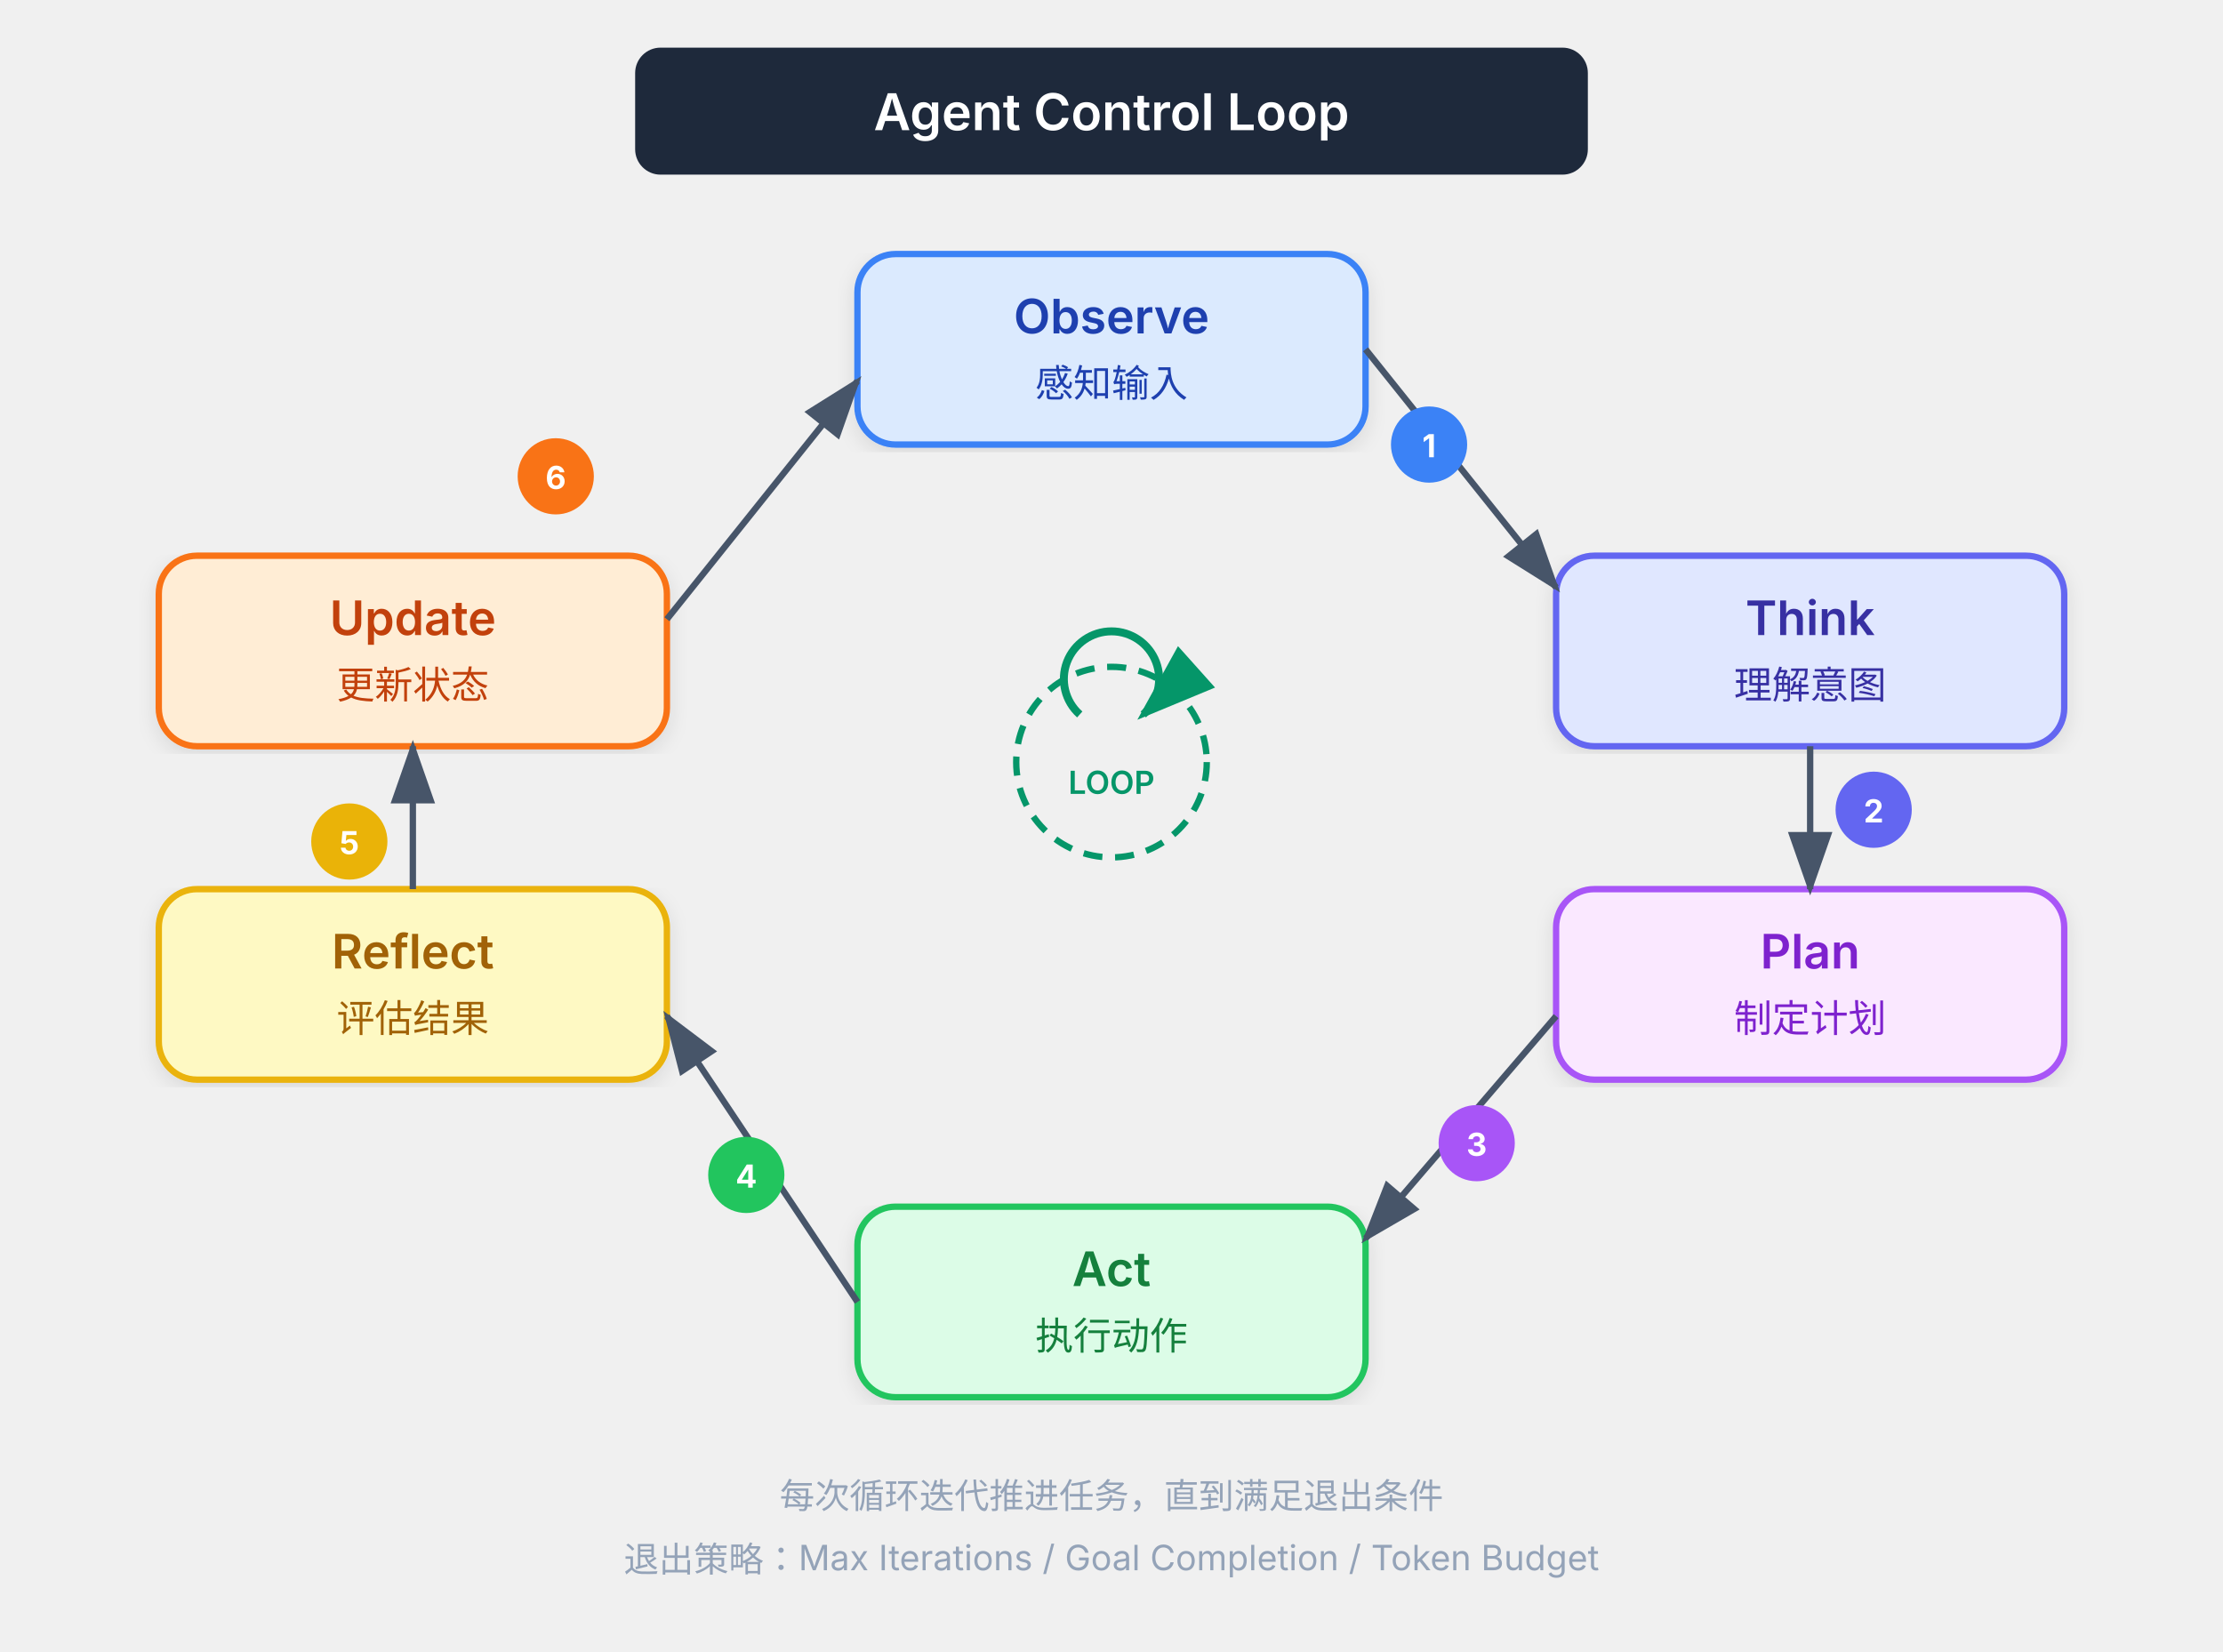
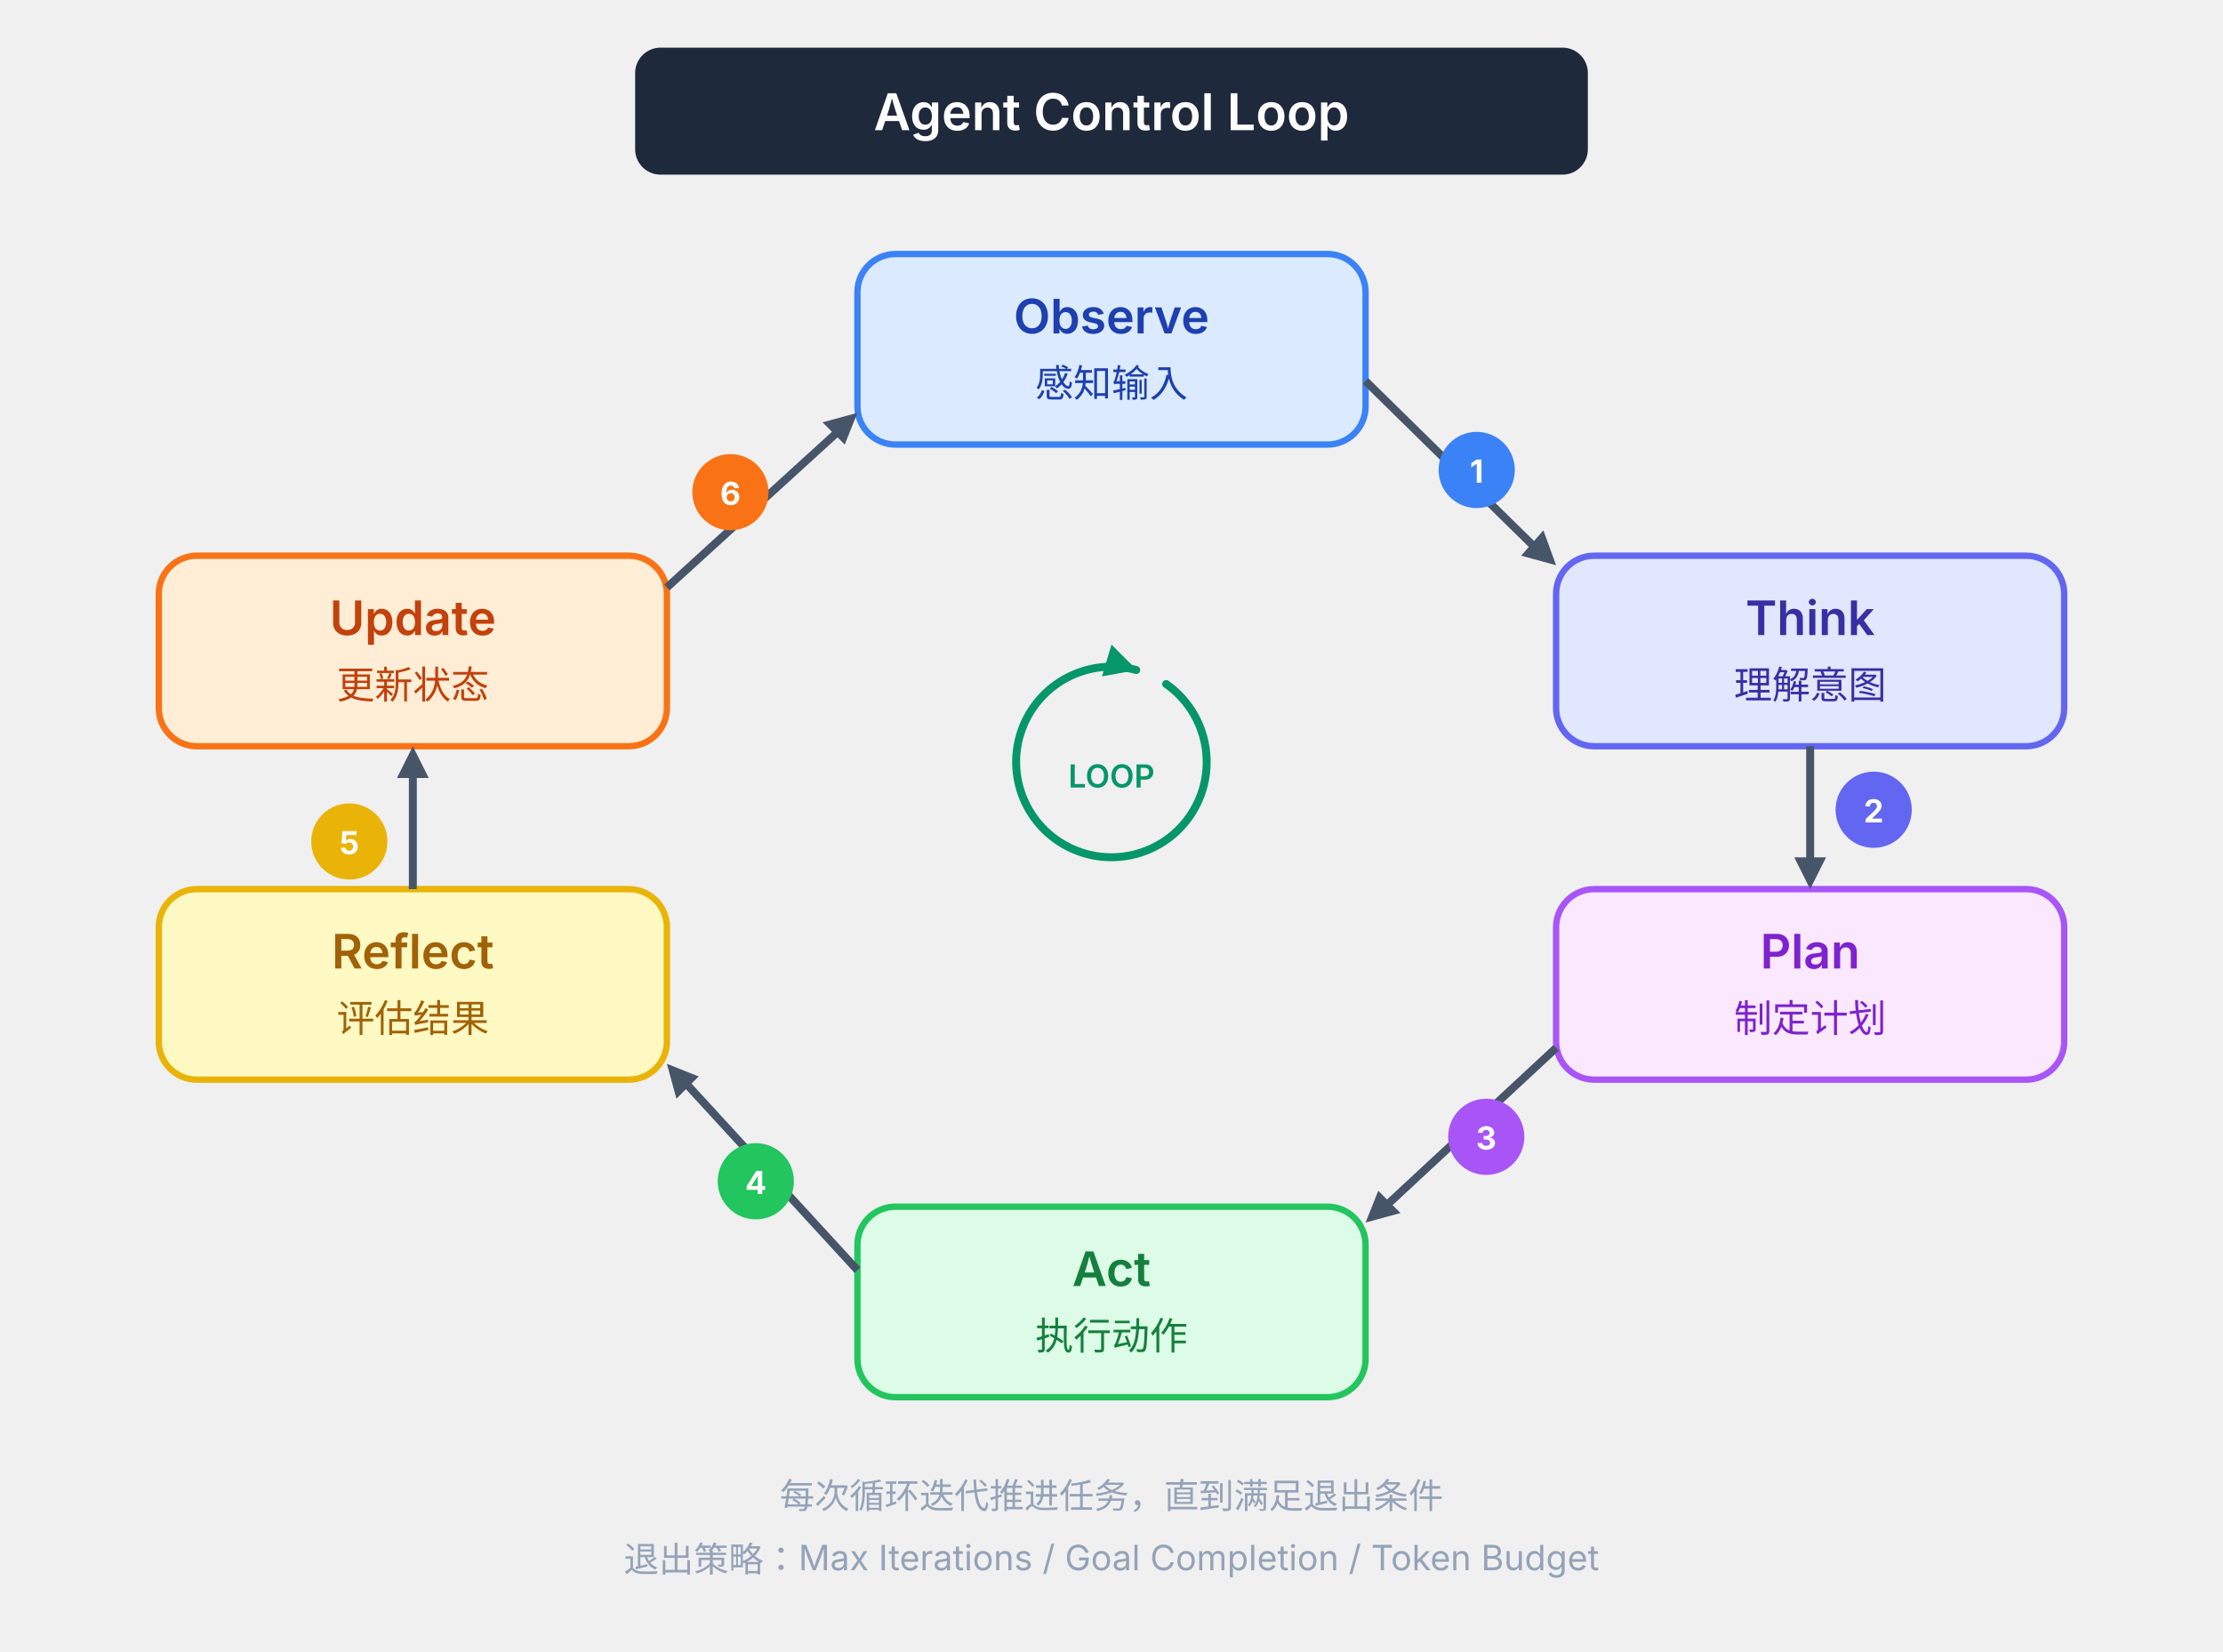
- <svg xmlns="http://www.w3.org/2000/svg" viewBox="0 0 700 520" font-family="-apple-system, 'Segoe UI', 'PingFang SC', 'Microsoft YaHei', sans-serif">
-   <defs>
-     <marker id="arrow" markerWidth="10" markerHeight="7" refX="9" refY="3.5" orient="auto">
-       <polygon points="0 0, 10 3.5, 0 7" fill="#475569" />
-     </marker>
-     <marker id="arrow-green" markerWidth="10" markerHeight="7" refX="9" refY="3.5" orient="auto">
-       <polygon points="0 0, 10 3.5, 0 7" fill="#059669" />
-     </marker>
-     <filter id="shadow" x="-4%" y="-4%" width="108%" height="108%">
-       <feDropShadow dx="0" dy="2" stdDeviation="3" flood-opacity="0.1" />
-     </filter>
-   </defs>
+ <svg xmlns="http://www.w3.org/2000/svg" viewBox="0 0 700 520" font-family="system-ui, -apple-system, 'PingFang SC', sans-serif">
  <rect x="200" y="15" width="300" height="40" rx="8" fill="#1e293b" />
  <text x="350" y="41" text-anchor="middle" fill="white" font-size="16" font-weight="600">Agent Control Loop</text>
-   <rect x="270" y="80" width="160" height="60" rx="12" fill="#dbeafe" stroke="#3b82f6" stroke-width="2" filter="url(#shadow)" />
+   <rect x="270" y="80" width="160" height="60" rx="12" fill="#dbeafe" stroke="#3b82f6" stroke-width="2" />
  <text x="350" y="105" text-anchor="middle" fill="#1e40af" font-size="15" font-weight="600">Observe</text>
  <text x="350" y="125" text-anchor="middle" fill="#1e40af" font-size="12">感知输入</text>
-   <rect x="490" y="175" width="160" height="60" rx="12" fill="#e0e7ff" stroke="#6366f1" stroke-width="2" filter="url(#shadow)" />
+   <rect x="490" y="175" width="160" height="60" rx="12" fill="#e0e7ff" stroke="#6366f1" stroke-width="2" />
  <text x="570" y="200" text-anchor="middle" fill="#3730a3" font-size="15" font-weight="600">Think</text>
  <text x="570" y="220" text-anchor="middle" fill="#3730a3" font-size="12">理解意图</text>
-   <rect x="490" y="280" width="160" height="60" rx="12" fill="#fae8ff" stroke="#a855f7" stroke-width="2" filter="url(#shadow)" />
+   <rect x="490" y="280" width="160" height="60" rx="12" fill="#fae8ff" stroke="#a855f7" stroke-width="2" />
  <text x="570" y="305" text-anchor="middle" fill="#7e22ce" font-size="15" font-weight="600">Plan</text>
  <text x="570" y="325" text-anchor="middle" fill="#7e22ce" font-size="12">制定计划</text>
-   <rect x="270" y="380" width="160" height="60" rx="12" fill="#dcfce7" stroke="#22c55e" stroke-width="2" filter="url(#shadow)" />
+   <rect x="270" y="380" width="160" height="60" rx="12" fill="#dcfce7" stroke="#22c55e" stroke-width="2" />
  <text x="350" y="405" text-anchor="middle" fill="#15803d" font-size="15" font-weight="600">Act</text>
  <text x="350" y="425" text-anchor="middle" fill="#15803d" font-size="12">执行动作</text>
-   <rect x="50" y="280" width="160" height="60" rx="12" fill="#fef9c3" stroke="#eab308" stroke-width="2" filter="url(#shadow)" />
+   <rect x="50" y="280" width="160" height="60" rx="12" fill="#fef9c3" stroke="#eab308" stroke-width="2" />
  <text x="130" y="305" text-anchor="middle" fill="#a16207" font-size="15" font-weight="600">Reflect</text>
  <text x="130" y="325" text-anchor="middle" fill="#a16207" font-size="12">评估结果</text>
-   <rect x="50" y="175" width="160" height="60" rx="12" fill="#ffedd5" stroke="#f97316" stroke-width="2" filter="url(#shadow)" />
+   <rect x="50" y="175" width="160" height="60" rx="12" fill="#ffedd5" stroke="#f97316" stroke-width="2" />
  <text x="130" y="200" text-anchor="middle" fill="#c2410c" font-size="15" font-weight="600">Update</text>
  <text x="130" y="220" text-anchor="middle" fill="#c2410c" font-size="12">更新状态</text>
-   <line x1="430" y1="110" x2="490" y2="185" stroke="#475569" stroke-width="2" marker-end="url(#arrow)" />
-   <line x1="570" y1="235" x2="570" y2="280" stroke="#475569" stroke-width="2" marker-end="url(#arrow)" />
-   <line x1="490" y1="320" x2="430" y2="390" stroke="#475569" stroke-width="2" marker-end="url(#arrow)" />
-   <line x1="270" y1="410" x2="210" y2="320" stroke="#475569" stroke-width="2" marker-end="url(#arrow)" />
-   <line x1="130" y1="280" x2="130" y2="235" stroke="#475569" stroke-width="2" marker-end="url(#arrow)" />
-   <line x1="210" y1="195" x2="270" y2="120" stroke="#475569" stroke-width="2" marker-end="url(#arrow)" />
-   <circle cx="350" cy="240" r="30" fill="none" stroke="#059669" stroke-width="2" stroke-dasharray="6,4" />
-   <path d="M 340 225 A 15 15 0 1 1 360 225" fill="none" stroke="#059669" stroke-width="2.5" marker-end="url(#arrow-green)" />
-   <text x="350" y="250" text-anchor="middle" fill="#059669" font-size="10" font-weight="600">LOOP</text>
-   <circle cx="450" cy="140" r="12" fill="#3b82f6" />
-   <text x="450" y="144" text-anchor="middle" fill="white" font-size="10" font-weight="700">1</text>
+   <line x1="430" y1="120" x2="486" y2="175" stroke="#475569" stroke-width="2.5" />
+   <polygon points="490,178 479,175 486,167" fill="#475569" />
+   <line x1="570" y1="235" x2="570" y2="276" stroke="#475569" stroke-width="2.5" />
+   <polygon points="570,280 565,270 575,270" fill="#475569" />
+   <line x1="490" y1="330" x2="434" y2="382" stroke="#475569" stroke-width="2.5" />
+   <polygon points="430,385 434,375 441,382" fill="#475569" />
+   <line x1="270" y1="400" x2="214" y2="339" stroke="#475569" stroke-width="2.5" />
+   <polygon points="210,335 220,339 213,346" fill="#475569" />
+   <line x1="130" y1="280" x2="130" y2="239" stroke="#475569" stroke-width="2.5" />
+   <polygon points="130,235 135,245 125,245" fill="#475569" />
+   <line x1="210" y1="185" x2="266" y2="134" stroke="#475569" stroke-width="2.5" />
+   <polygon points="270,130 266,140 259,133" fill="#475569" />
+   <path d="M 367.2,215.4 A 30,30 0 1,1 357.8,211.0" fill="none" stroke="#059669" stroke-width="2.5" stroke-linecap="round" />
+   <polygon points="358,211 347,213 350,203" fill="#059669" />
+   <text x="350" y="248" text-anchor="middle" fill="#059669" font-size="10" font-weight="600">LOOP</text>
+   <circle cx="465" cy="148" r="12" fill="#3b82f6" />
+   <text x="465" y="152" text-anchor="middle" fill="white" font-size="10" font-weight="700">1</text>
  <circle cx="590" cy="255" r="12" fill="#6366f1" />
  <text x="590" y="259" text-anchor="middle" fill="white" font-size="10" font-weight="700">2</text>
-   <circle cx="465" cy="360" r="12" fill="#a855f7" />
-   <text x="465" y="364" text-anchor="middle" fill="white" font-size="10" font-weight="700">3</text>
-   <circle cx="235" cy="370" r="12" fill="#22c55e" />
-   <text x="235" y="374" text-anchor="middle" fill="white" font-size="10" font-weight="700">4</text>
+   <circle cx="468" cy="358" r="12" fill="#a855f7" />
+   <text x="468" y="362" text-anchor="middle" fill="white" font-size="10" font-weight="700">3</text>
+   <circle cx="238" cy="372" r="12" fill="#22c55e" />
+   <text x="238" y="376" text-anchor="middle" fill="white" font-size="10" font-weight="700">4</text>
  <circle cx="110" cy="265" r="12" fill="#eab308" />
  <text x="110" y="269" text-anchor="middle" fill="white" font-size="10" font-weight="700">5</text>
-   <circle cx="175" cy="150" r="12" fill="#f97316" />
-   <text x="175" y="154" text-anchor="middle" fill="white" font-size="10" font-weight="700">6</text>
+   <circle cx="230" cy="155" r="12" fill="#f97316" />
+   <text x="230" y="159" text-anchor="middle" fill="white" font-size="10" font-weight="700">6</text>
  <text x="350" y="475" text-anchor="middle" fill="#94a3b8" font-size="11">每次循环迭代推进任务，直到满足退出条件</text>
  <text x="350" y="495" text-anchor="middle" fill="#94a3b8" font-size="11">退出策略：Max Iterations / Goal Completion / Token Budget</text>
</svg>
